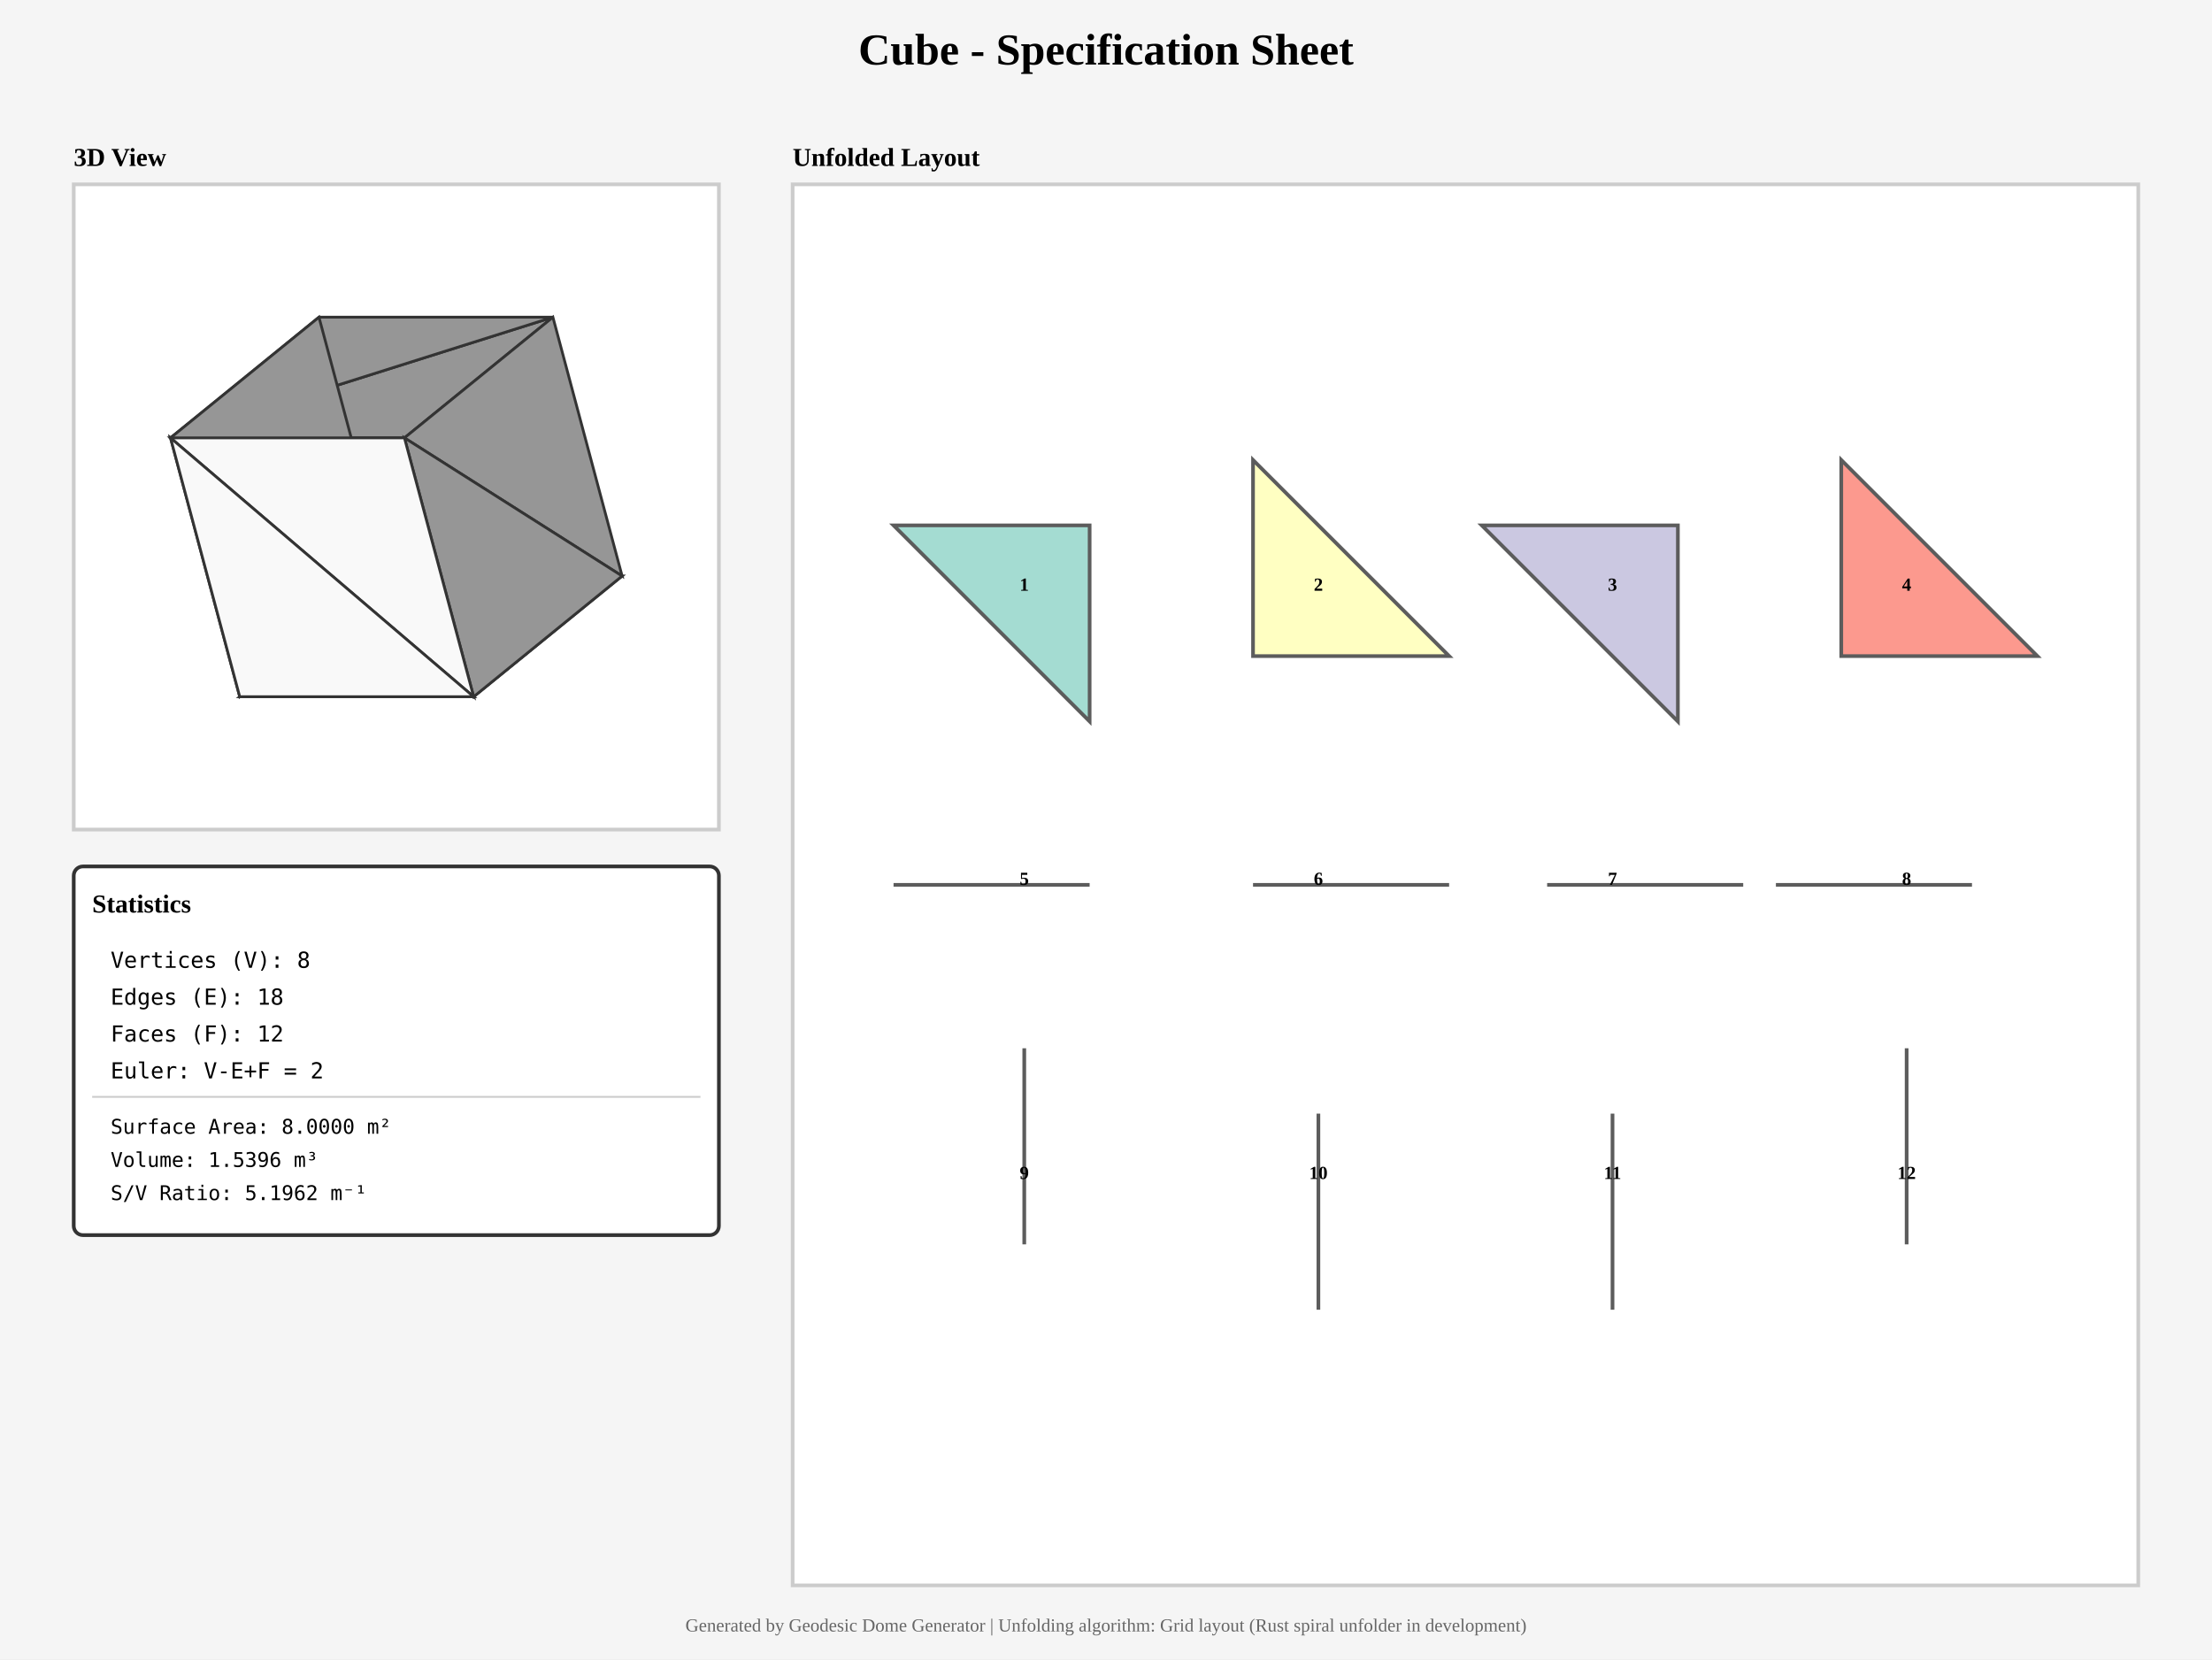
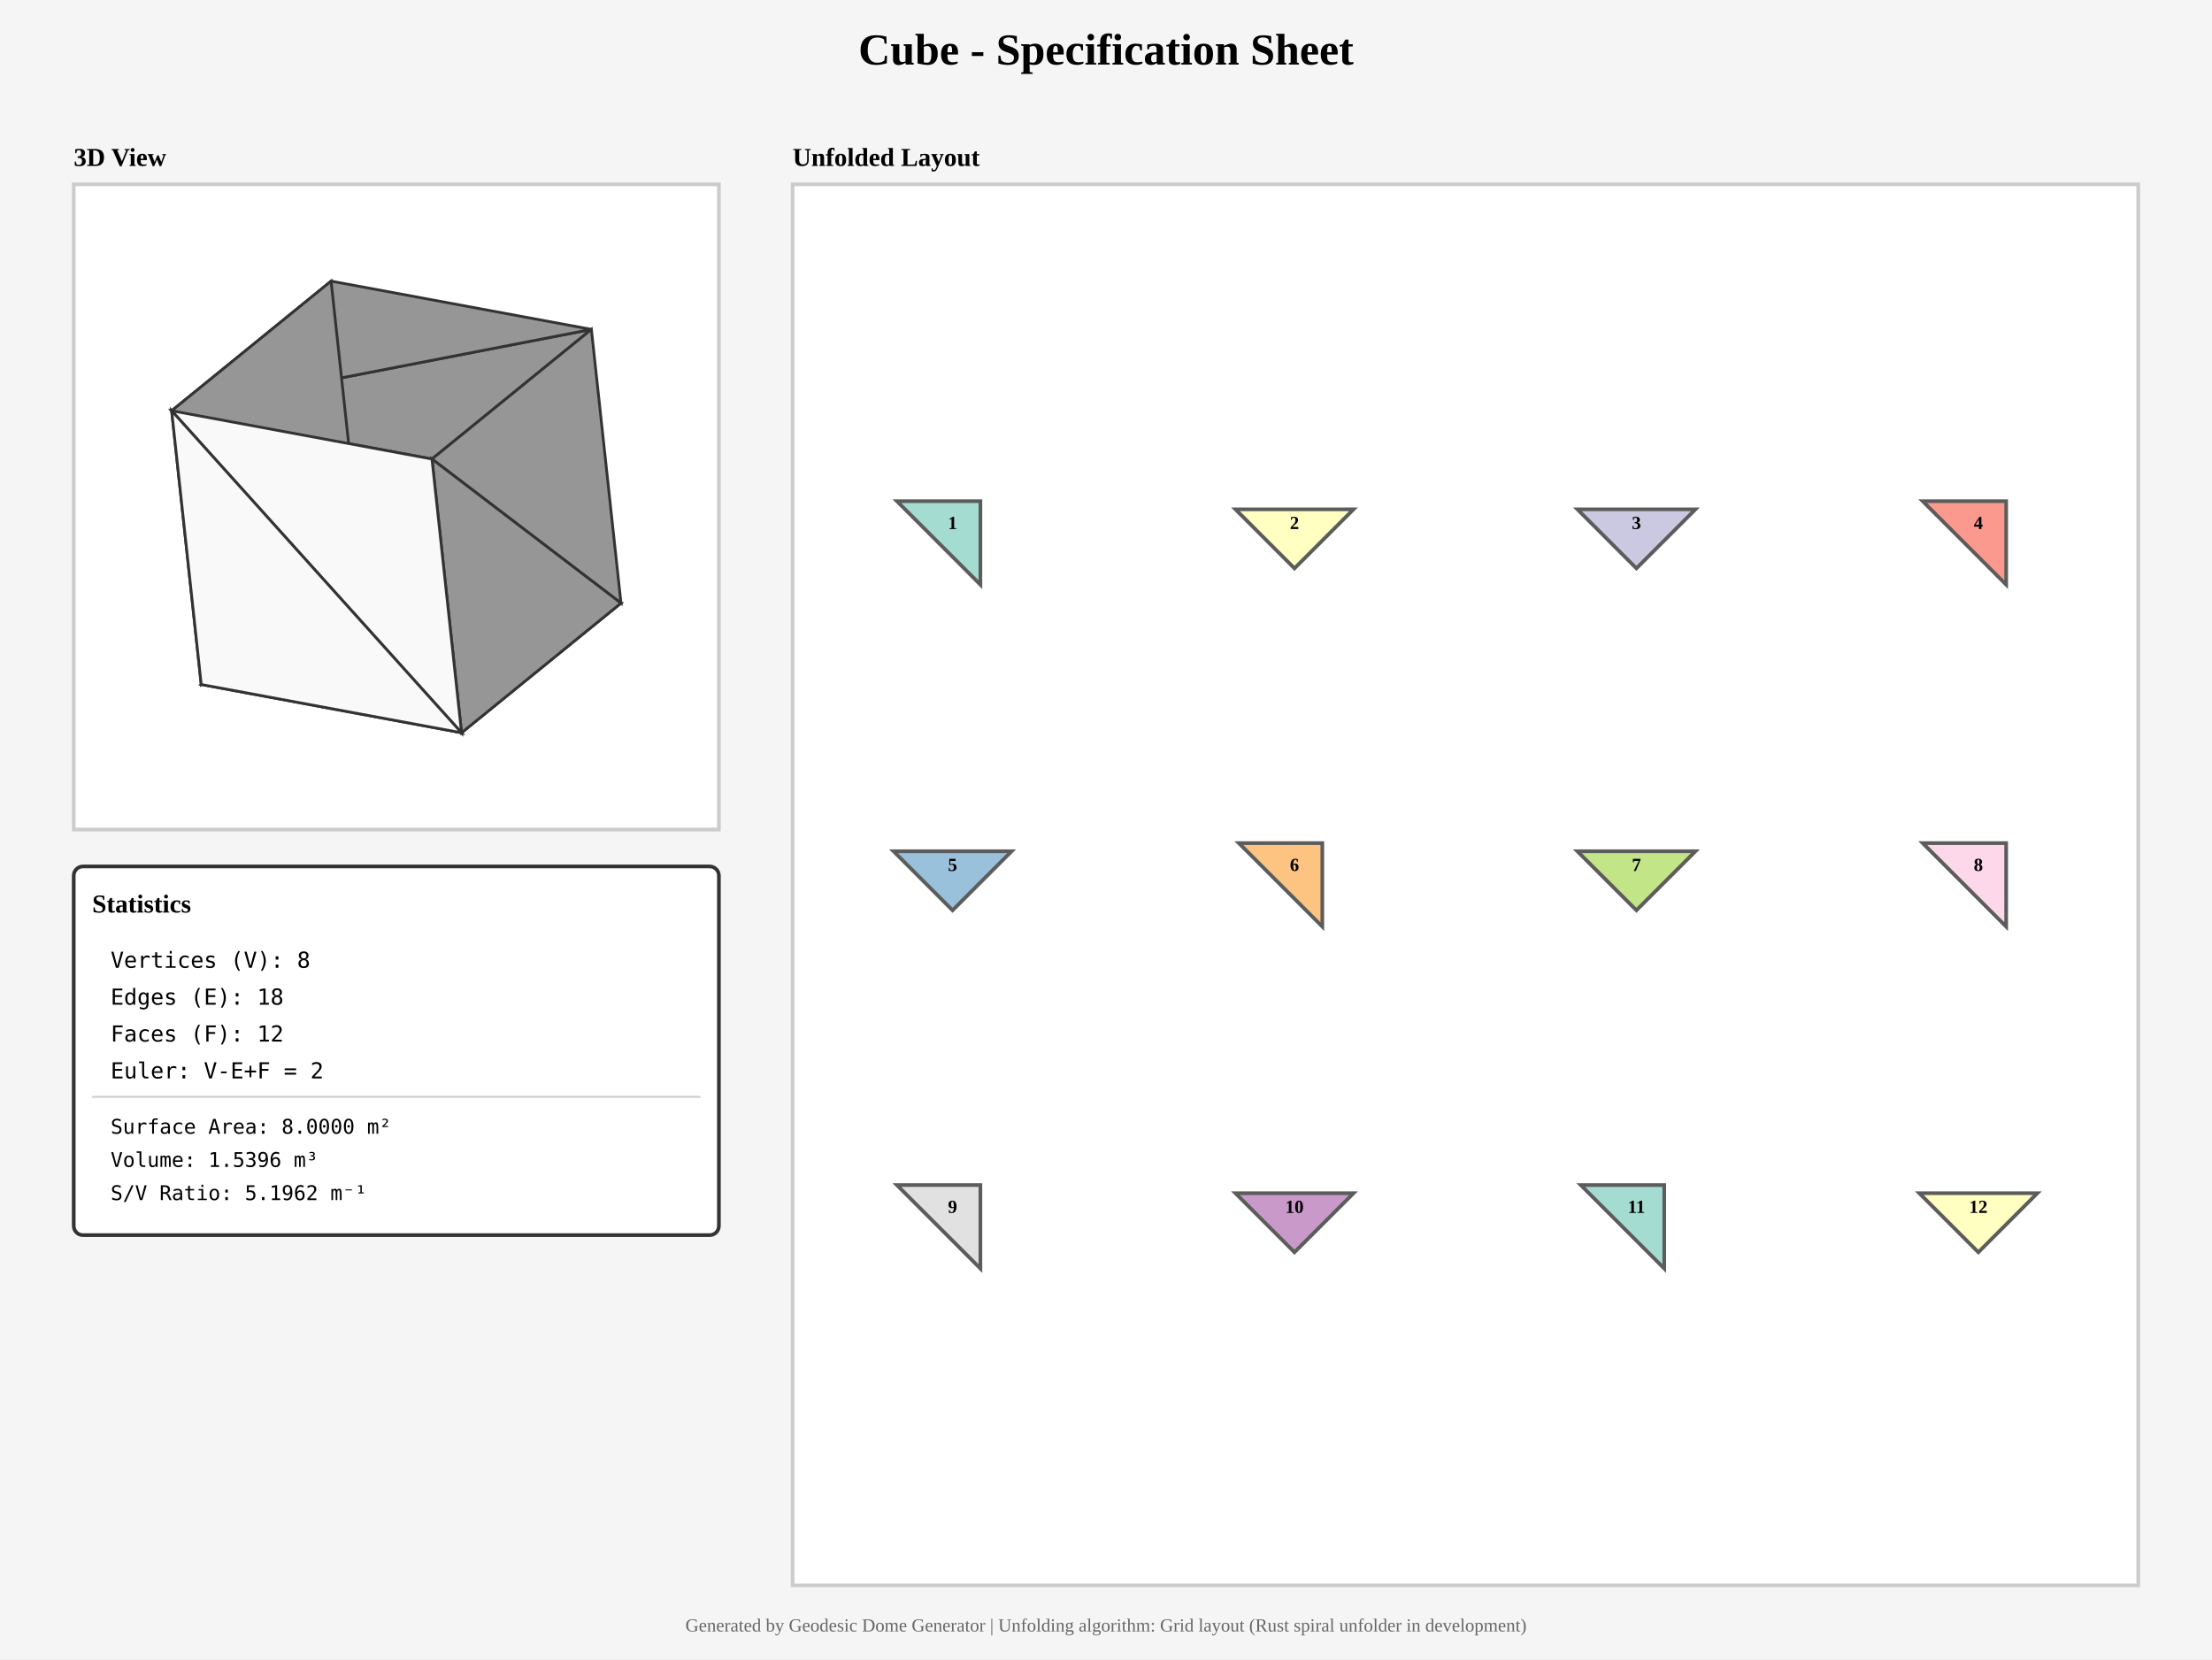
<svg xmlns="http://www.w3.org/2000/svg" width="1200" height="900">
  <rect width="1200" height="900" fill="#f5f5f5" />
  <text x="600.0" y="35" text-anchor="middle" font-size="24" font-weight="bold">Cube - Specification Sheet</text>
  <text x="40" y="90" font-size="14" font-weight="bold">3D View</text>
  <text x="430" y="90" font-size="14" font-weight="bold">Unfolded Layout</text>
  <rect x="40" y="100" width="350" height="350" fill="white" stroke="#ccc" stroke-width="2" />
-   <polygon points="92.50,237.53 299.95,172.06 219.41,237.53" fill="rgb(150,150,150)" stroke="#333" stroke-width="1.5" />
-   <polygon points="92.50,237.53 173.04,172.06 299.95,172.06" fill="rgb(150,150,150)" stroke="#333" stroke-width="1.5" />
-   <polygon points="256.96,377.94 210.59,312.47 130.05,377.94" fill="rgb(150,150,150)" stroke="#333" stroke-width="1.5" />
-   <polygon points="256.96,377.94 337.50,312.47 210.59,312.47" fill="rgb(150,150,150)" stroke="#333" stroke-width="1.5" />
-   <polygon points="92.50,237.53 130.05,377.94 210.59,312.47" fill="rgb(150,150,150)" stroke="#333" stroke-width="1.5" />
-   <polygon points="92.50,237.53 210.59,312.47 173.04,172.06" fill="rgb(150,150,150)" stroke="#333" stroke-width="1.5" />
-   <polygon points="219.41,237.53 299.95,172.06 337.50,312.47" fill="rgb(150,150,150)" stroke="#333" stroke-width="1.5" />
-   <polygon points="219.41,237.53 337.50,312.47 256.96,377.94" fill="rgb(150,150,150)" stroke="#333" stroke-width="1.5" />
-   <polygon points="92.50,237.53 219.41,237.53 256.96,377.94" fill="rgb(249,249,249)" stroke="#333" stroke-width="1.5" />
-   <polygon points="92.50,237.53 256.96,377.94 130.05,377.94" fill="rgb(249,249,249)" stroke="#333" stroke-width="1.5" />
+   <polygon points="93.12,222.82 320.83,178.68 234.34,249.00" fill="rgb(150,150,150)" stroke="#333" stroke-width="1.5" />
+   <polygon points="93.12,222.82 179.61,152.50 320.83,178.68" fill="rgb(150,150,150)" stroke="#333" stroke-width="1.5" />
+   <polygon points="250.39,397.50 195.66,301.00 109.17,371.32" fill="rgb(150,150,150)" stroke="#333" stroke-width="1.5" />
+   <polygon points="250.39,397.50 336.88,327.18 195.66,301.00" fill="rgb(150,150,150)" stroke="#333" stroke-width="1.5" />
+   <polygon points="93.12,222.82 109.17,371.32 195.66,301.00" fill="rgb(150,150,150)" stroke="#333" stroke-width="1.5" />
+   <polygon points="93.12,222.82 195.66,301.00 179.61,152.50" fill="rgb(150,150,150)" stroke="#333" stroke-width="1.5" />
+   <polygon points="234.34,249.00 320.83,178.68 336.88,327.18" fill="rgb(150,150,150)" stroke="#333" stroke-width="1.5" />
+   <polygon points="234.34,249.00 336.88,327.18 250.39,397.50" fill="rgb(150,150,150)" stroke="#333" stroke-width="1.5" />
+   <polygon points="93.12,222.82 234.34,249.00 250.39,397.50" fill="rgb(249,249,249)" stroke="#333" stroke-width="1.5" />
+   <polygon points="93.12,222.82 250.39,397.50 109.17,371.32" fill="rgb(249,249,249)" stroke="#333" stroke-width="1.5" />
  <rect x="40" y="470" width="350" height="200" fill="white" stroke="#333" stroke-width="2" rx="5" />
  <text x="50" y="495" font-size="14" font-weight="bold">Statistics</text>
  <text x="60" y="525" font-size="12" font-family="monospace">
    <tspan x="60" dy="0">Vertices (V): 8</tspan>
    <tspan x="60" dy="20">Edges (E): 18</tspan>
    <tspan x="60" dy="20">Faces (F): 12</tspan>
    <tspan x="60" dy="20">Euler: V-E+F = 2</tspan>
  </text>
  <line x1="50" y1="595" x2="380" y2="595" stroke="#ccc" stroke-width="1" />
  <text x="60" y="615" font-size="11" font-family="monospace">
    <tspan x="60" dy="0">Surface Area: 8.0000 m²</tspan>
    <tspan x="60" dy="18">Volume: 1.5396 m³</tspan>
    <tspan x="60" dy="18">S/V Ratio: 5.1962 m⁻¹</tspan>
  </text>
  <rect x="430" y="100" width="730" height="760" fill="white" stroke="#ccc" stroke-width="2" />
-   <polygon points="484.75,284.99 591.12,284.99 591.12,391.36" fill="#8dd3c7" stroke="#333" stroke-width="2" opacity="0.8" />
-   <text x="555.66" y="320.44" text-anchor="middle" font-size="10" font-weight="bold">1</text>
-   <polygon points="679.76,249.53 786.14,355.90 679.76,355.90" fill="#ffffb3" stroke="#333" stroke-width="2" opacity="0.8" />
-   <text x="715.22" y="320.44" text-anchor="middle" font-size="10" font-weight="bold">2</text>
-   <polygon points="803.86,284.99 910.24,391.36 910.24,284.99" fill="#bebada" stroke="#333" stroke-width="2" opacity="0.8" />
-   <text x="874.78" y="320.44" text-anchor="middle" font-size="10" font-weight="bold">3</text>
-   <polygon points="998.88,249.53 998.88,355.90 1105.25,355.90" fill="#fb8072" stroke="#333" stroke-width="2" opacity="0.8" />
-   <text x="1034.34" y="320.44" text-anchor="middle" font-size="10" font-weight="bold">4</text>
-   <polygon points="484.75,480.00 591.12,480.00 591.12,480.00" fill="#80b1d3" stroke="#333" stroke-width="2" opacity="0.8" />
-   <text x="555.66" y="480.00" text-anchor="middle" font-size="10" font-weight="bold">5</text>
-   <polygon points="679.76,480.00 679.76,480.00 786.14,480.00" fill="#fdb462" stroke="#333" stroke-width="2" opacity="0.8" />
-   <text x="715.22" y="480.00" text-anchor="middle" font-size="10" font-weight="bold">6</text>
-   <polygon points="945.69,480.00 839.32,480.00 839.32,480.00" fill="#b3de69" stroke="#333" stroke-width="2" opacity="0.8" />
-   <text x="874.78" y="480.00" text-anchor="middle" font-size="10" font-weight="bold">7</text>
-   <polygon points="1069.79,480.00 1069.79,480.00 963.42,480.00" fill="#fccde5" stroke="#333" stroke-width="2" opacity="0.8" />
-   <text x="1034.34" y="480.00" text-anchor="middle" font-size="10" font-weight="bold">8</text>
-   <polygon points="555.66,568.64 555.66,675.01 555.66,675.01" fill="#d9d9d9" stroke="#333" stroke-width="2" opacity="0.8" />
-   <text x="555.66" y="639.56" text-anchor="middle" font-size="10" font-weight="bold">9</text>
-   <polygon points="715.22,604.10 715.22,710.47 715.22,604.10" fill="#bc80bd" stroke="#333" stroke-width="2" opacity="0.8" />
-   <text x="715.22" y="639.56" text-anchor="middle" font-size="10" font-weight="bold">10</text>
-   <polygon points="874.78,604.10 874.78,604.10 874.78,710.47" fill="#8dd3c7" stroke="#333" stroke-width="2" opacity="0.8" />
-   <text x="874.78" y="639.56" text-anchor="middle" font-size="10" font-weight="bold">11</text>
-   <polygon points="1034.34,568.64 1034.34,675.01 1034.34,675.01" fill="#ffffb3" stroke="#333" stroke-width="2" opacity="0.8" />
-   <text x="1034.34" y="639.56" text-anchor="middle" font-size="10" font-weight="bold">12</text>
+   <polygon points="486.58,271.87 531.86,271.87 531.86,317.15" fill="#8dd3c7" stroke="#333" stroke-width="2" opacity="0.8" />
+   <text x="516.76" y="286.96" text-anchor="middle" font-size="10" font-weight="bold">1</text>
+   <polygon points="670.24,276.29 734.27,276.29 702.25,308.31" fill="#ffffb3" stroke="#333" stroke-width="2" opacity="0.8" />
+   <text x="702.25" y="286.96" text-anchor="middle" font-size="10" font-weight="bold">2</text>
+   <polygon points="855.73,276.29 919.76,276.29 887.75,308.31" fill="#bebada" stroke="#333" stroke-width="2" opacity="0.8" />
+   <text x="887.75" y="286.96" text-anchor="middle" font-size="10" font-weight="bold">3</text>
+   <polygon points="1043.05,271.87 1088.33,271.87 1088.33,317.15" fill="#fb8072" stroke="#333" stroke-width="2" opacity="0.8" />
+   <text x="1073.24" y="286.96" text-anchor="middle" font-size="10" font-weight="bold">4</text>
+   <polygon points="484.75,461.78 548.78,461.78 516.76,493.80" fill="#80b1d3" stroke="#333" stroke-width="2" opacity="0.8" />
+   <text x="516.76" y="472.45" text-anchor="middle" font-size="10" font-weight="bold">5</text>
+   <polygon points="672.07,457.36 717.35,457.36 717.35,502.64" fill="#fdb462" stroke="#333" stroke-width="2" opacity="0.8" />
+   <text x="702.25" y="472.45" text-anchor="middle" font-size="10" font-weight="bold">6</text>
+   <polygon points="855.73,461.78 919.76,461.78 887.75,493.80" fill="#b3de69" stroke="#333" stroke-width="2" opacity="0.8" />
+   <text x="887.75" y="472.45" text-anchor="middle" font-size="10" font-weight="bold">7</text>
+   <polygon points="1043.05,457.36 1088.33,457.36 1088.33,502.64" fill="#fccde5" stroke="#333" stroke-width="2" opacity="0.8" />
+   <text x="1073.24" y="472.45" text-anchor="middle" font-size="10" font-weight="bold">8</text>
+   <polygon points="486.58,642.85 531.86,642.85 531.86,688.13" fill="#d9d9d9" stroke="#333" stroke-width="2" opacity="0.8" />
+   <text x="516.76" y="657.95" text-anchor="middle" font-size="10" font-weight="bold">9</text>
+   <polygon points="670.24,647.27 734.27,647.27 702.25,679.29" fill="#bc80bd" stroke="#333" stroke-width="2" opacity="0.8" />
+   <text x="702.25" y="657.95" text-anchor="middle" font-size="10" font-weight="bold">10</text>
+   <polygon points="857.56,642.85 902.84,642.85 902.84,688.13" fill="#8dd3c7" stroke="#333" stroke-width="2" opacity="0.8" />
+   <text x="887.75" y="657.95" text-anchor="middle" font-size="10" font-weight="bold">11</text>
+   <polygon points="1041.22,647.27 1105.25,647.27 1073.24,679.29" fill="#ffffb3" stroke="#333" stroke-width="2" opacity="0.8" />
+   <text x="1073.24" y="657.95" text-anchor="middle" font-size="10" font-weight="bold">12</text>
  <text x="600.0" y="885" text-anchor="middle" font-size="10" fill="#666">
Generated by Geodesic Dome Generator | Unfolding algorithm: Grid layout (Rust spiral unfolder in development)
</text>
</svg>
